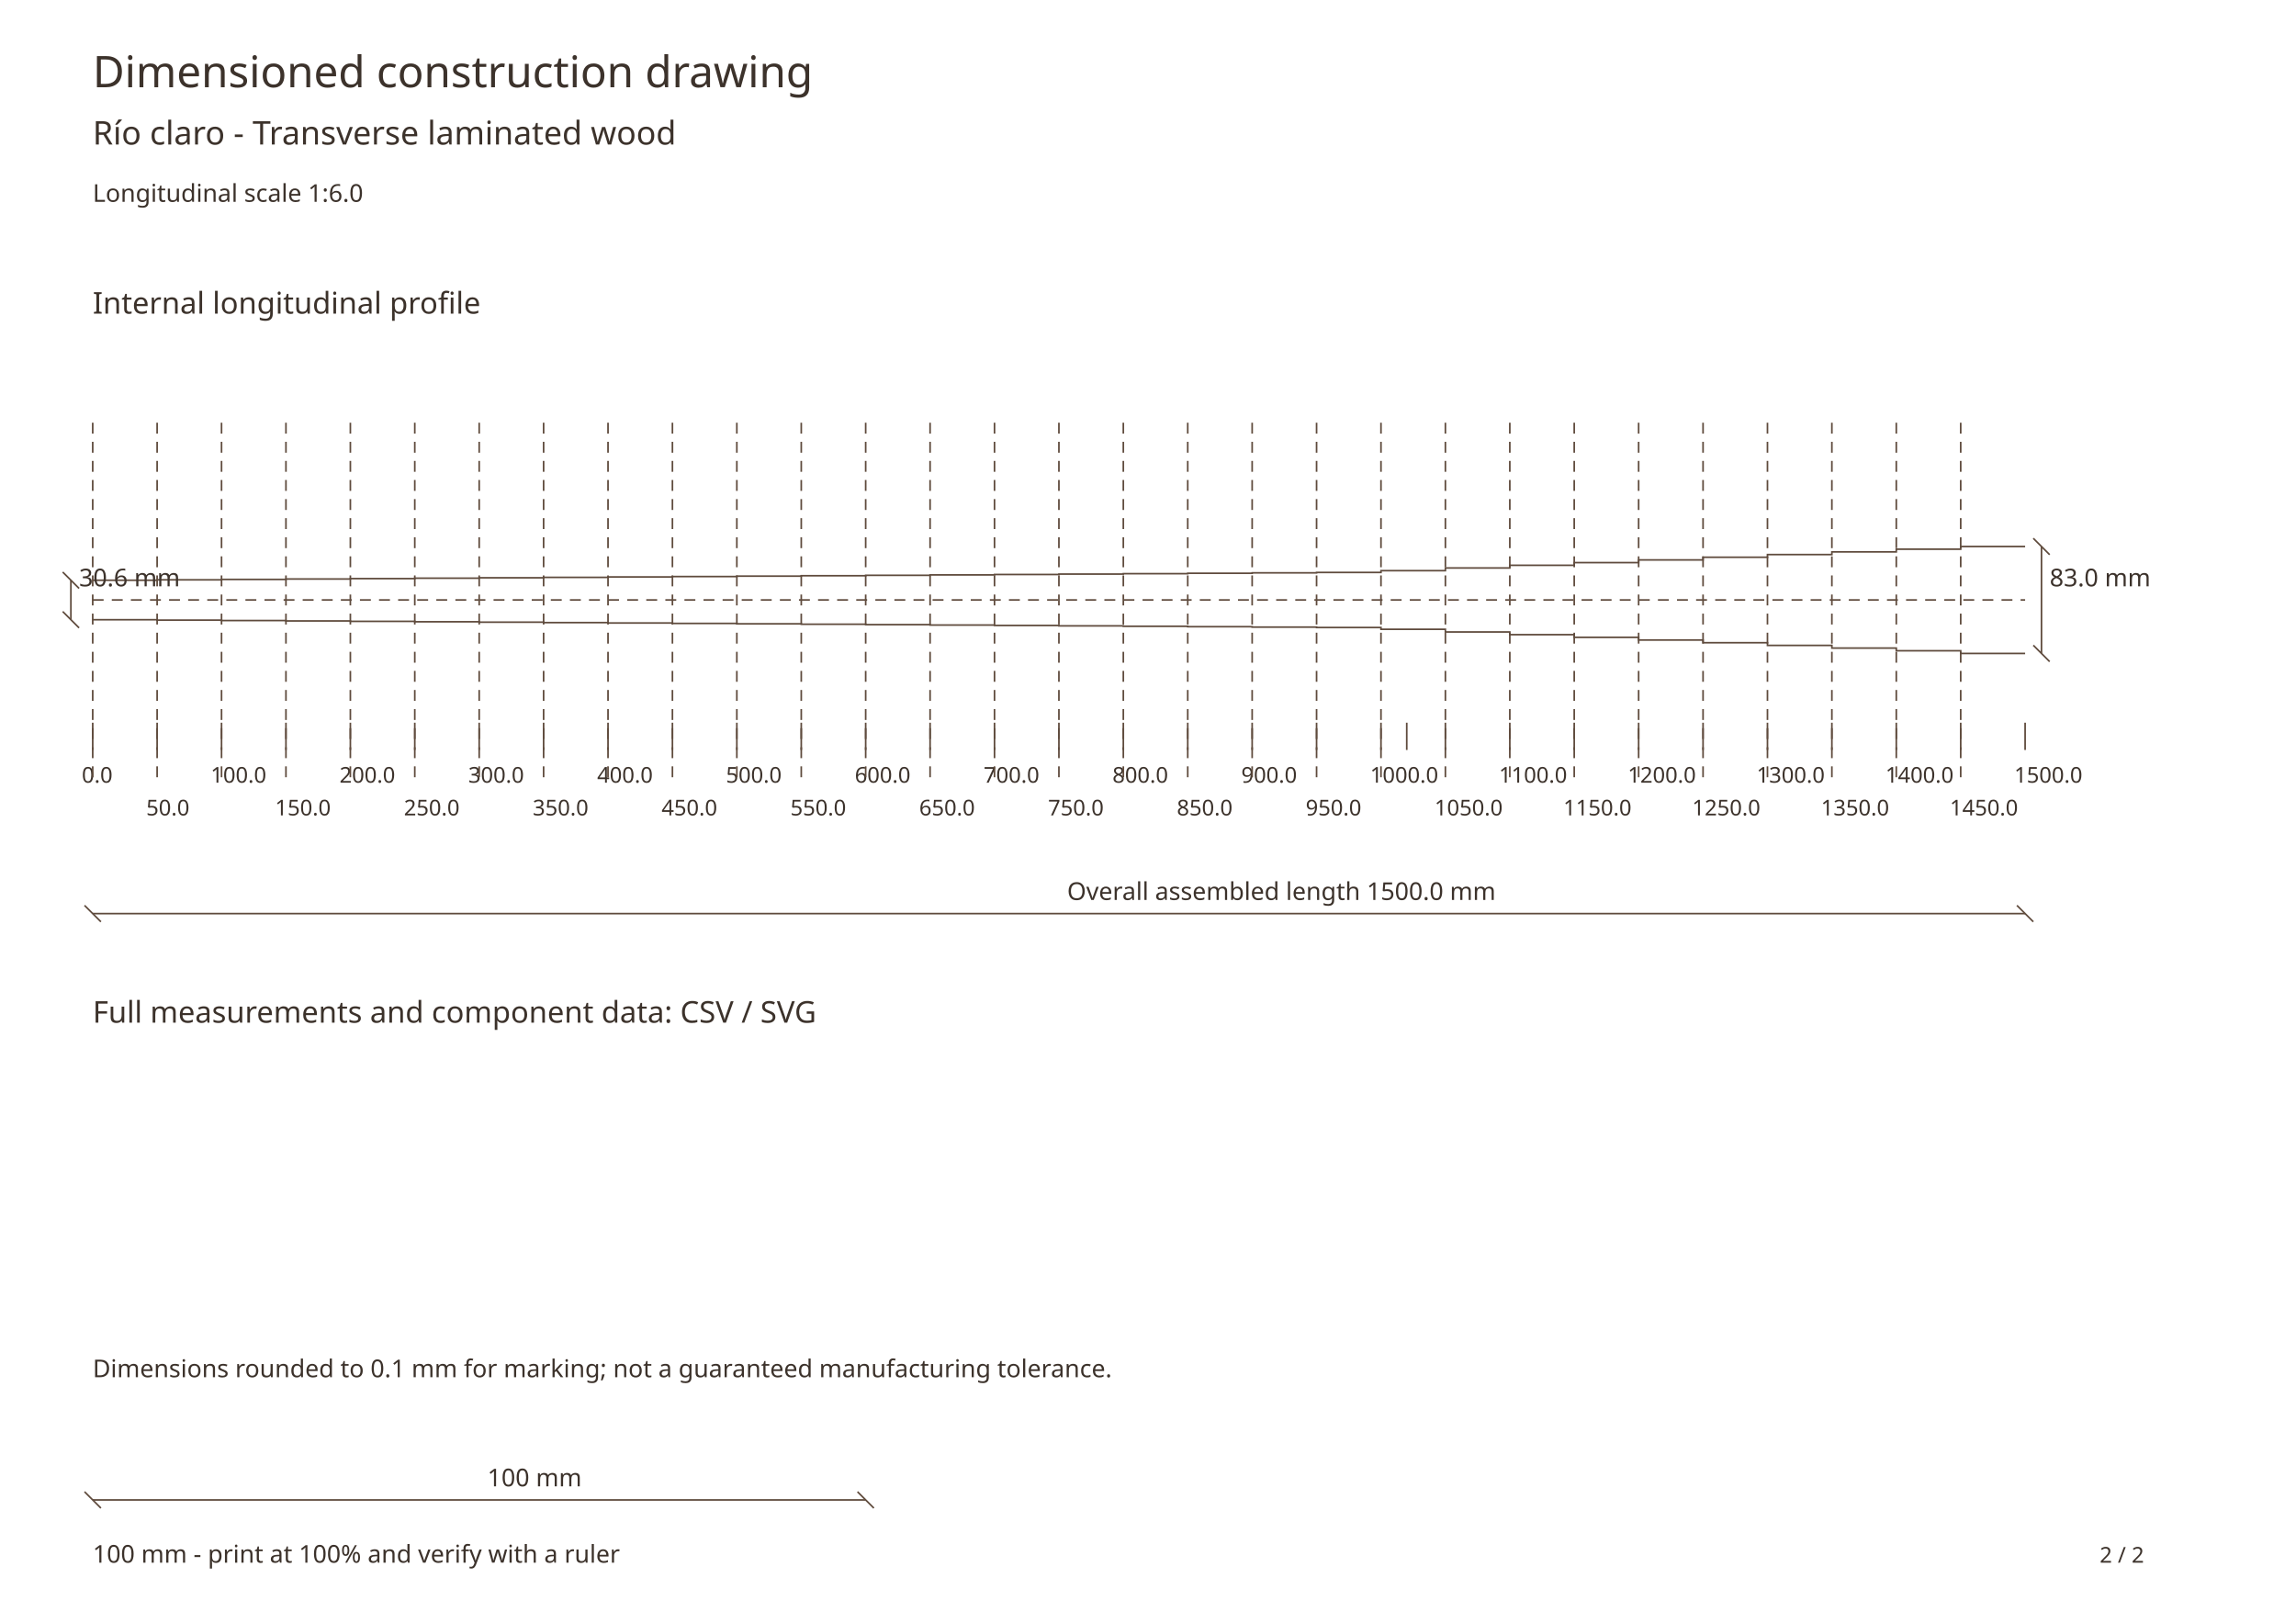
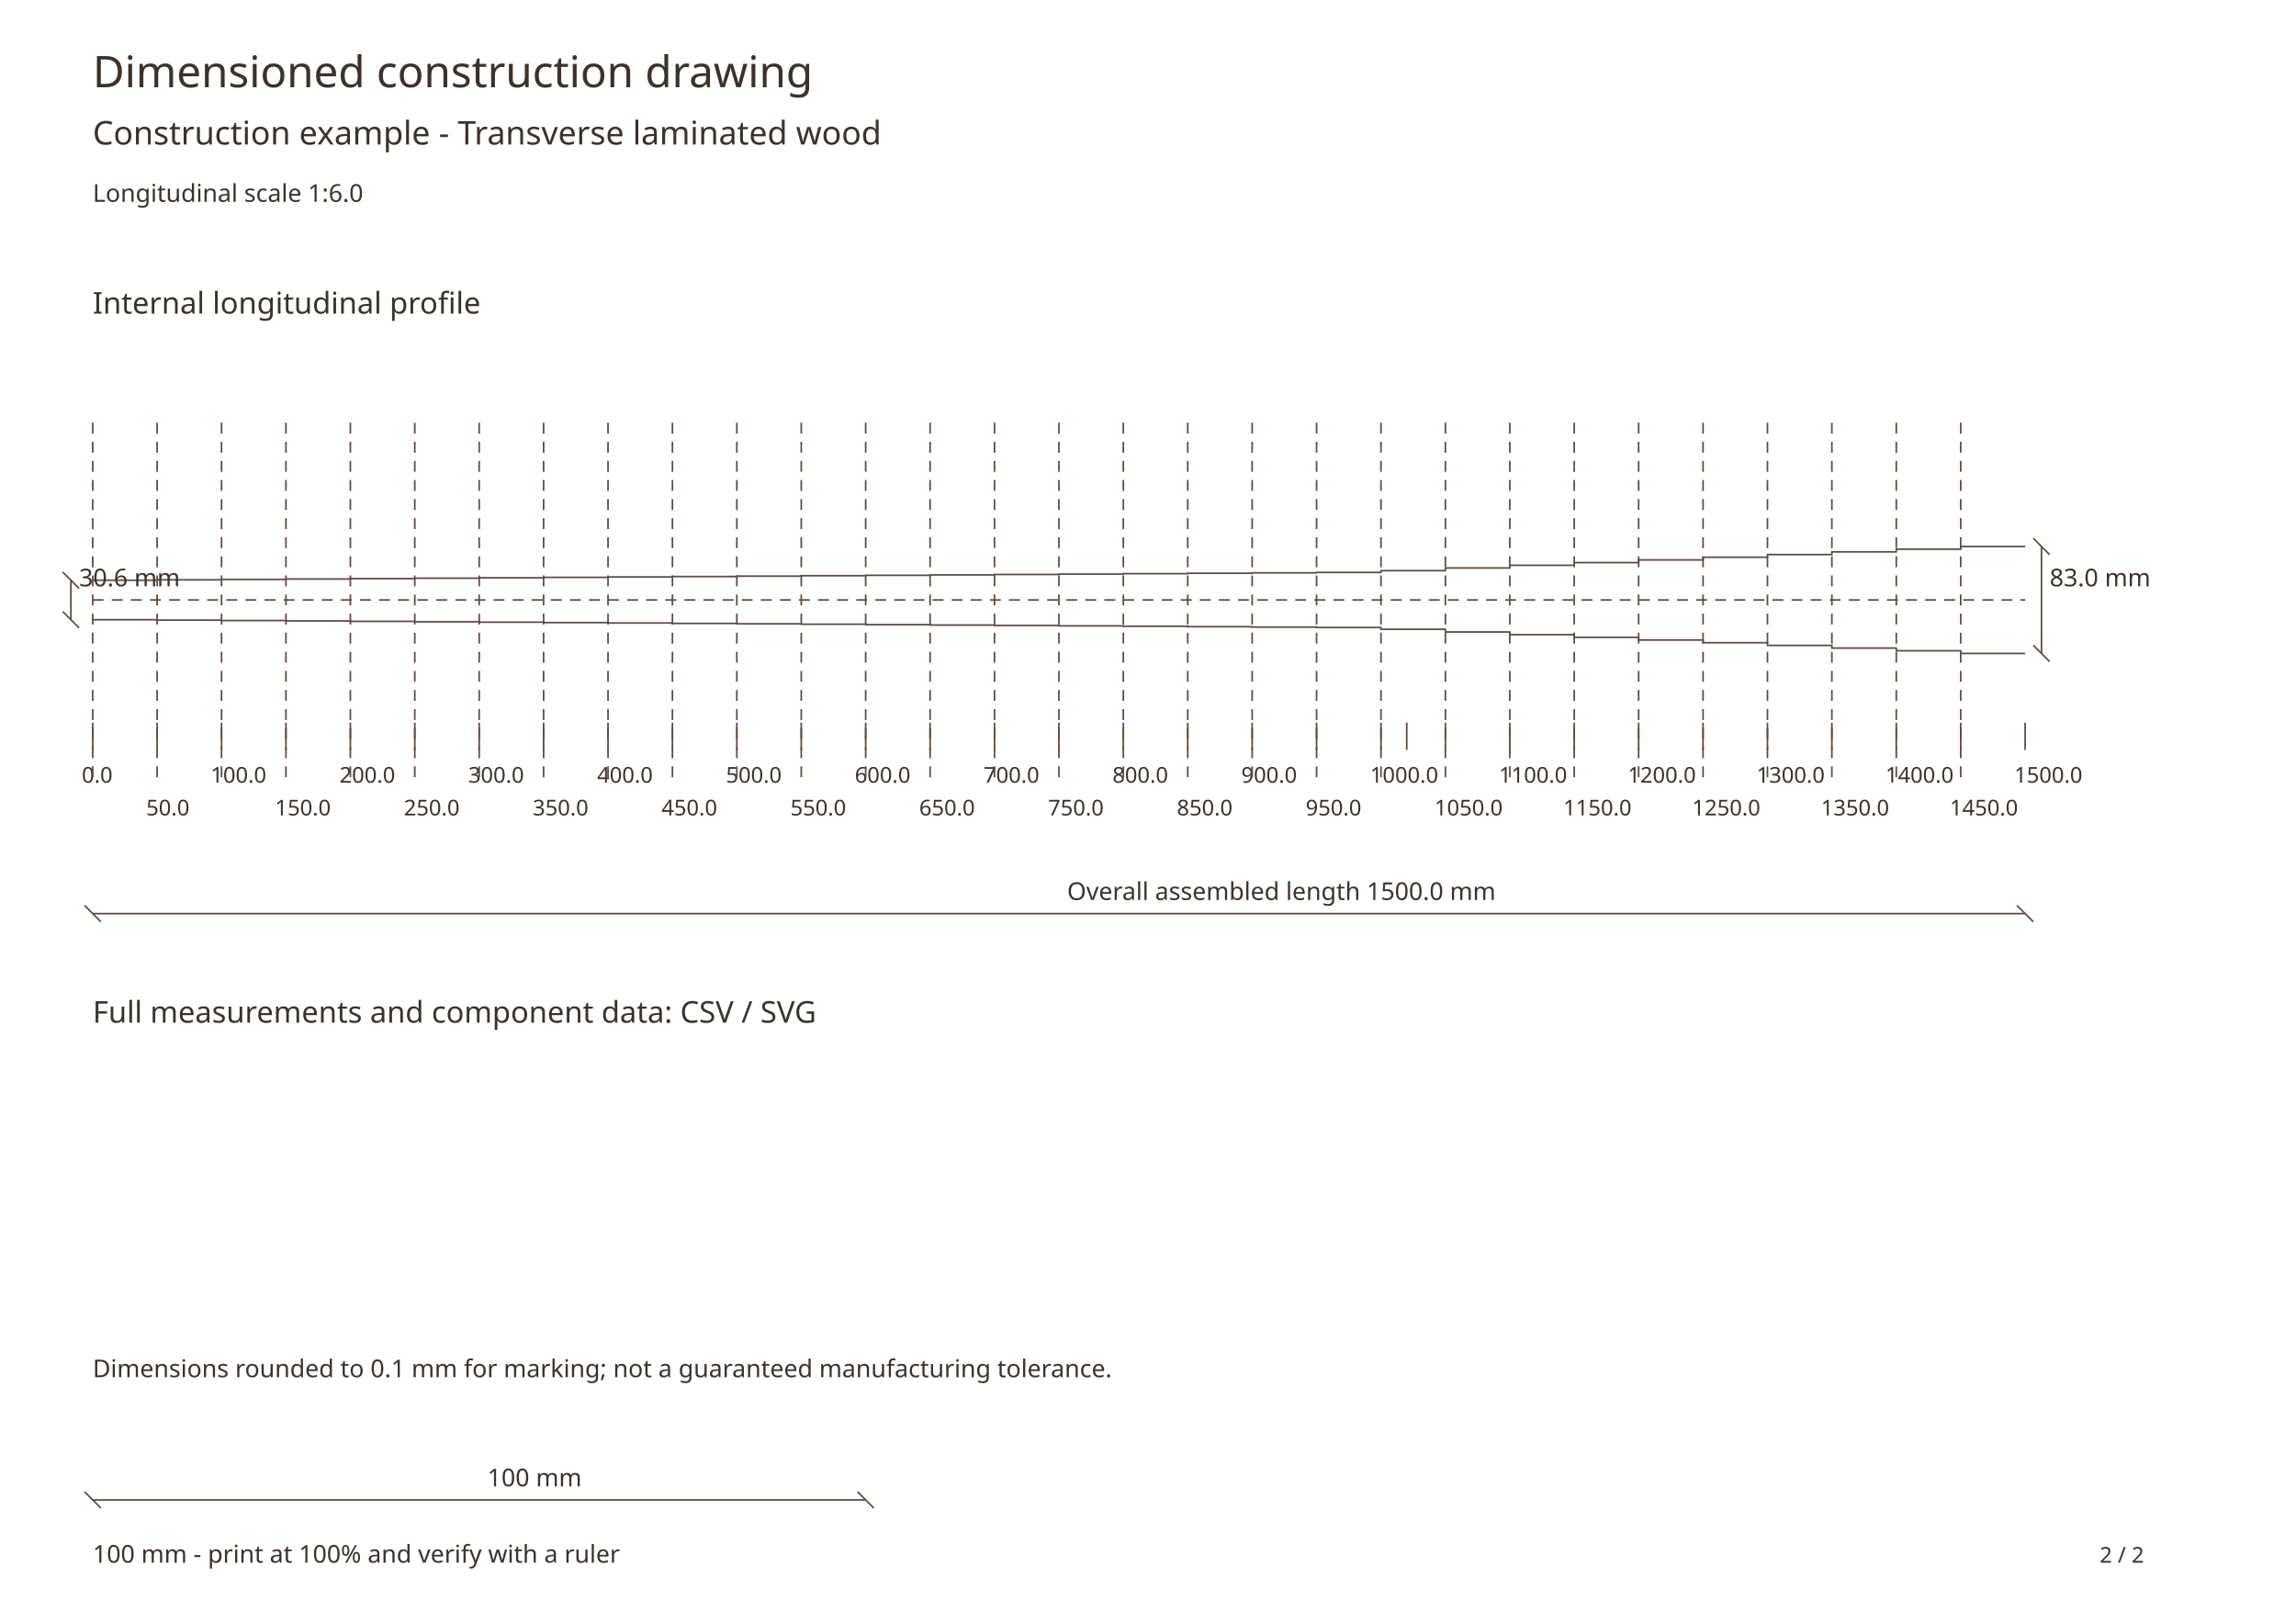
<svg xmlns="http://www.w3.org/2000/svg" width="842.0pt" height="595.0pt" viewBox="0 0 842.0 595.0" data-length-mm="1500.0">
  <text x="34" y="32" font-size="16.0" font-family="sans-serif" fill="#3c322b" font-weight="normal">Dimensioned construction drawing</text>
-   <text x="34" y="53" font-size="12.0" font-family="sans-serif" fill="#3c322b" font-weight="normal">Río claro - Transverse laminated wood</text>
+   <text x="34" y="53" font-size="12.0" font-family="sans-serif" fill="#3c322b" font-weight="normal">Construction example - Transverse laminated wood</text>
  <text x="34" y="74" font-size="9.0" font-family="sans-serif" fill="#3c322b" font-weight="normal">Longitudinal scale 1:6.0</text>
  <polyline data-cavity="false" points="34,212.763 57.622,212.763 57.622,212.612 81.244,212.612 81.244,212.462 104.866,212.462 104.866,212.311 128.488,212.311 128.488,212.161 152.11,212.161 152.11,212.01 175.732,212.01 175.732,211.86 199.354,211.86 199.354,211.709 222.976,211.709 222.976,211.559 246.598,211.559 246.598,211.408 270.22,211.408 270.22,211.258 293.843,211.258 293.843,211.107 317.465,211.107 317.465,210.956 341.087,210.956 341.087,210.806 364.709,210.806 364.709,210.655 388.331,210.655 388.331,210.505 411.953,210.505 411.953,210.354 435.575,210.354 435.575,210.204 459.197,210.204 459.197,210.053 482.819,210.053 482.819,209.903 506.441,209.903 506.441,209.252 530.063,209.252 530.063,208.268 553.685,208.268 553.685,207.283 577.307,207.283 577.307,206.299 600.929,206.299 600.929,205.315 624.551,205.315 624.551,204.331 648.173,204.331 648.173,203.346 671.795,203.346 671.795,202.362 695.417,202.362 695.417,201.378 719.039,201.378 719.039,200.394 742.661,200.394" stroke="#5f4b3d" stroke-width="0.6" fill="none" stroke-dasharray="none" />
  <polyline data-cavity="false" points="34,227.237 57.622,227.237 57.622,227.388 81.244,227.388 81.244,227.538 104.866,227.538 104.866,227.689 128.488,227.689 128.488,227.839 152.11,227.839 152.11,227.99 175.732,227.99 175.732,228.14 199.354,228.14 199.354,228.291 222.976,228.291 222.976,228.441 246.598,228.441 246.598,228.592 270.22,228.592 270.22,228.742 293.843,228.742 293.843,228.893 317.465,228.893 317.465,229.044 341.087,229.044 341.087,229.194 364.709,229.194 364.709,229.345 388.331,229.345 388.331,229.495 411.953,229.495 411.953,229.646 435.575,229.646 435.575,229.796 459.197,229.796 459.197,229.947 482.819,229.947 482.819,230.097 506.441,230.097 506.441,230.748 530.063,230.748 530.063,231.732 553.685,231.732 553.685,232.717 577.307,232.717 577.307,233.701 600.929,233.701 600.929,234.685 624.551,234.685 624.551,235.669 648.173,235.669 648.173,236.654 671.795,236.654 671.795,237.638 695.417,237.638 695.417,238.622 719.039,238.622 719.039,239.606 742.661,239.606" stroke="#5f4b3d" stroke-width="0.6" fill="none" stroke-dasharray="none" />
  <polyline data-cavity="false" points="34,220 742.661,220" stroke="#5f4b3d" stroke-width="0.6" fill="none" stroke-dasharray="4 3" />
  <text x="34" y="115" font-size="11.0" font-family="sans-serif" fill="#3c322b" font-weight="normal">Internal longitudinal profile</text>
  <polyline data-cavity="false" points="34,335 742.661,335" stroke="#5f4b3d" stroke-width="0.6" fill="none" stroke-dasharray="none" />
  <polyline data-cavity="false" points="31,332 37,338" stroke="#5f4b3d" stroke-width="0.6" fill="none" stroke-dasharray="none" />
  <polyline data-cavity="false" points="739.661,332 745.661,338" stroke="#5f4b3d" stroke-width="0.6" fill="none" stroke-dasharray="none" />
  <text x="391.331" y="330" font-size="9.0" font-family="sans-serif" fill="#3c322b" font-weight="normal">Overall assembled length 1500.0 mm</text>
  <polyline data-cavity="false" points="26,212.763 26,227.237" stroke="#5f4b3d" stroke-width="0.6" fill="none" stroke-dasharray="none" />
  <polyline data-cavity="false" points="23,209.763 29,215.763" stroke="#5f4b3d" stroke-width="0.6" fill="none" stroke-dasharray="none" />
  <polyline data-cavity="false" points="23,224.237 29,230.237" stroke="#5f4b3d" stroke-width="0.6" fill="none" stroke-dasharray="none" />
  <text x="29" y="215" font-size="9.0" font-family="sans-serif" fill="#3c322b" font-weight="normal">30.6 mm</text>
  <polyline data-cavity="false" points="748.661,200.394 748.661,239.606" stroke="#5f4b3d" stroke-width="0.6" fill="none" stroke-dasharray="none" />
  <polyline data-cavity="false" points="745.661,197.394 751.661,203.394" stroke="#5f4b3d" stroke-width="0.6" fill="none" stroke-dasharray="none" />
  <polyline data-cavity="false" points="745.661,236.606 751.661,242.606" stroke="#5f4b3d" stroke-width="0.6" fill="none" stroke-dasharray="none" />
  <text x="751.661" y="215" font-size="9.0" font-family="sans-serif" fill="#3c322b" font-weight="normal">83.0 mm</text>
  <polyline data-cavity="false" points="34,265 34,275" stroke="#5f4b3d" stroke-width="0.6" fill="none" stroke-dasharray="none" />
  <text x="30" y="287" font-size="8.0" font-family="sans-serif" fill="#3c322b" font-weight="normal">0.0</text>
  <polyline data-cavity="false" points="57.622,265 57.622,275" stroke="#5f4b3d" stroke-width="0.6" fill="none" stroke-dasharray="none" />
  <text x="53.622" y="299" font-size="8.0" font-family="sans-serif" fill="#3c322b" font-weight="normal">50.0</text>
  <polyline data-cavity="false" points="81.244,265 81.244,275" stroke="#5f4b3d" stroke-width="0.6" fill="none" stroke-dasharray="none" />
  <text x="77.244" y="287" font-size="8.0" font-family="sans-serif" fill="#3c322b" font-weight="normal">100.0</text>
  <polyline data-cavity="false" points="104.866,265 104.866,275" stroke="#5f4b3d" stroke-width="0.6" fill="none" stroke-dasharray="none" />
  <text x="100.866" y="299" font-size="8.0" font-family="sans-serif" fill="#3c322b" font-weight="normal">150.0</text>
  <polyline data-cavity="false" points="128.488,265 128.488,275" stroke="#5f4b3d" stroke-width="0.6" fill="none" stroke-dasharray="none" />
  <text x="124.488" y="287" font-size="8.0" font-family="sans-serif" fill="#3c322b" font-weight="normal">200.0</text>
  <polyline data-cavity="false" points="152.11,265 152.11,275" stroke="#5f4b3d" stroke-width="0.6" fill="none" stroke-dasharray="none" />
  <text x="148.11" y="299" font-size="8.0" font-family="sans-serif" fill="#3c322b" font-weight="normal">250.0</text>
  <polyline data-cavity="false" points="175.732,265 175.732,275" stroke="#5f4b3d" stroke-width="0.6" fill="none" stroke-dasharray="none" />
  <text x="171.732" y="287" font-size="8.0" font-family="sans-serif" fill="#3c322b" font-weight="normal">300.0</text>
  <polyline data-cavity="false" points="199.354,265 199.354,275" stroke="#5f4b3d" stroke-width="0.6" fill="none" stroke-dasharray="none" />
  <text x="195.354" y="299" font-size="8.0" font-family="sans-serif" fill="#3c322b" font-weight="normal">350.0</text>
  <polyline data-cavity="false" points="222.976,265 222.976,275" stroke="#5f4b3d" stroke-width="0.6" fill="none" stroke-dasharray="none" />
  <text x="218.976" y="287" font-size="8.0" font-family="sans-serif" fill="#3c322b" font-weight="normal">400.0</text>
  <polyline data-cavity="false" points="246.598,265 246.598,275" stroke="#5f4b3d" stroke-width="0.6" fill="none" stroke-dasharray="none" />
  <text x="242.598" y="299" font-size="8.0" font-family="sans-serif" fill="#3c322b" font-weight="normal">450.0</text>
  <polyline data-cavity="false" points="270.22,265 270.22,275" stroke="#5f4b3d" stroke-width="0.6" fill="none" stroke-dasharray="none" />
  <text x="266.22" y="287" font-size="8.0" font-family="sans-serif" fill="#3c322b" font-weight="normal">500.0</text>
  <polyline data-cavity="false" points="293.843,265 293.843,275" stroke="#5f4b3d" stroke-width="0.6" fill="none" stroke-dasharray="none" />
  <text x="289.843" y="299" font-size="8.0" font-family="sans-serif" fill="#3c322b" font-weight="normal">550.0</text>
  <polyline data-cavity="false" points="317.465,265 317.465,275" stroke="#5f4b3d" stroke-width="0.6" fill="none" stroke-dasharray="none" />
  <text x="313.465" y="287" font-size="8.0" font-family="sans-serif" fill="#3c322b" font-weight="normal">600.0</text>
  <polyline data-cavity="false" points="341.087,265 341.087,275" stroke="#5f4b3d" stroke-width="0.6" fill="none" stroke-dasharray="none" />
  <text x="337.087" y="299" font-size="8.0" font-family="sans-serif" fill="#3c322b" font-weight="normal">650.0</text>
  <polyline data-cavity="false" points="364.709,265 364.709,275" stroke="#5f4b3d" stroke-width="0.6" fill="none" stroke-dasharray="none" />
  <text x="360.709" y="287" font-size="8.0" font-family="sans-serif" fill="#3c322b" font-weight="normal">700.0</text>
  <polyline data-cavity="false" points="388.331,265 388.331,275" stroke="#5f4b3d" stroke-width="0.6" fill="none" stroke-dasharray="none" />
  <text x="384.331" y="299" font-size="8.0" font-family="sans-serif" fill="#3c322b" font-weight="normal">750.0</text>
  <polyline data-cavity="false" points="411.953,265 411.953,275" stroke="#5f4b3d" stroke-width="0.6" fill="none" stroke-dasharray="none" />
  <text x="407.953" y="287" font-size="8.0" font-family="sans-serif" fill="#3c322b" font-weight="normal">800.0</text>
  <polyline data-cavity="false" points="435.575,265 435.575,275" stroke="#5f4b3d" stroke-width="0.6" fill="none" stroke-dasharray="none" />
  <text x="431.575" y="299" font-size="8.0" font-family="sans-serif" fill="#3c322b" font-weight="normal">850.0</text>
  <polyline data-cavity="false" points="459.197,265 459.197,275" stroke="#5f4b3d" stroke-width="0.6" fill="none" stroke-dasharray="none" />
  <text x="455.197" y="287" font-size="8.0" font-family="sans-serif" fill="#3c322b" font-weight="normal">900.0</text>
  <polyline data-cavity="false" points="482.819,265 482.819,275" stroke="#5f4b3d" stroke-width="0.6" fill="none" stroke-dasharray="none" />
  <text x="478.819" y="299" font-size="8.0" font-family="sans-serif" fill="#3c322b" font-weight="normal">950.0</text>
  <polyline data-cavity="false" points="506.441,265 506.441,275" stroke="#5f4b3d" stroke-width="0.6" fill="none" stroke-dasharray="none" />
  <text x="502.441" y="287" font-size="8.0" font-family="sans-serif" fill="#3c322b" font-weight="normal">1000.0</text>
  <polyline data-cavity="false" points="515.89,265 515.89,275" stroke="#5f4b3d" stroke-width="0.6" fill="none" stroke-dasharray="none" />
  <polyline data-cavity="false" points="530.063,265 530.063,275" stroke="#5f4b3d" stroke-width="0.6" fill="none" stroke-dasharray="none" />
  <text x="526.063" y="299" font-size="8.0" font-family="sans-serif" fill="#3c322b" font-weight="normal">1050.0</text>
  <polyline data-cavity="false" points="553.685,265 553.685,275" stroke="#5f4b3d" stroke-width="0.6" fill="none" stroke-dasharray="none" />
  <text x="549.685" y="287" font-size="8.0" font-family="sans-serif" fill="#3c322b" font-weight="normal">1100.0</text>
  <polyline data-cavity="false" points="577.307,265 577.307,275" stroke="#5f4b3d" stroke-width="0.6" fill="none" stroke-dasharray="none" />
  <text x="573.307" y="299" font-size="8.0" font-family="sans-serif" fill="#3c322b" font-weight="normal">1150.0</text>
  <polyline data-cavity="false" points="600.929,265 600.929,275" stroke="#5f4b3d" stroke-width="0.6" fill="none" stroke-dasharray="none" />
  <text x="596.929" y="287" font-size="8.0" font-family="sans-serif" fill="#3c322b" font-weight="normal">1200.0</text>
  <polyline data-cavity="false" points="624.551,265 624.551,275" stroke="#5f4b3d" stroke-width="0.6" fill="none" stroke-dasharray="none" />
  <text x="620.551" y="299" font-size="8.0" font-family="sans-serif" fill="#3c322b" font-weight="normal">1250.0</text>
  <polyline data-cavity="false" points="648.173,265 648.173,275" stroke="#5f4b3d" stroke-width="0.6" fill="none" stroke-dasharray="none" />
  <text x="644.173" y="287" font-size="8.0" font-family="sans-serif" fill="#3c322b" font-weight="normal">1300.0</text>
  <polyline data-cavity="false" points="671.795,265 671.795,275" stroke="#5f4b3d" stroke-width="0.6" fill="none" stroke-dasharray="none" />
  <text x="667.795" y="299" font-size="8.0" font-family="sans-serif" fill="#3c322b" font-weight="normal">1350.0</text>
  <polyline data-cavity="false" points="695.417,265 695.417,275" stroke="#5f4b3d" stroke-width="0.6" fill="none" stroke-dasharray="none" />
  <text x="691.417" y="287" font-size="8.0" font-family="sans-serif" fill="#3c322b" font-weight="normal">1400.0</text>
  <polyline data-cavity="false" points="719.039,265 719.039,275" stroke="#5f4b3d" stroke-width="0.6" fill="none" stroke-dasharray="none" />
  <text x="715.039" y="299" font-size="8.0" font-family="sans-serif" fill="#3c322b" font-weight="normal">1450.0</text>
  <polyline data-cavity="false" points="742.661,265 742.661,275" stroke="#5f4b3d" stroke-width="0.6" fill="none" stroke-dasharray="none" />
  <text x="738.661" y="287" font-size="8.0" font-family="sans-serif" fill="#3c322b" font-weight="normal">1500.0</text>
  <polyline data-cavity="false" points="34,155 34,285" stroke="#5f4b3d" stroke-width="0.6" fill="none" stroke-dasharray="4 3" />
  <polyline data-cavity="false" points="57.622,155 57.622,285" stroke="#5f4b3d" stroke-width="0.6" fill="none" stroke-dasharray="4 3" />
  <polyline data-cavity="false" points="81.244,155 81.244,285" stroke="#5f4b3d" stroke-width="0.6" fill="none" stroke-dasharray="4 3" />
  <polyline data-cavity="false" points="104.866,155 104.866,285" stroke="#5f4b3d" stroke-width="0.6" fill="none" stroke-dasharray="4 3" />
  <polyline data-cavity="false" points="128.488,155 128.488,285" stroke="#5f4b3d" stroke-width="0.6" fill="none" stroke-dasharray="4 3" />
  <polyline data-cavity="false" points="152.11,155 152.11,285" stroke="#5f4b3d" stroke-width="0.6" fill="none" stroke-dasharray="4 3" />
  <polyline data-cavity="false" points="175.732,155 175.732,285" stroke="#5f4b3d" stroke-width="0.6" fill="none" stroke-dasharray="4 3" />
  <polyline data-cavity="false" points="199.354,155 199.354,285" stroke="#5f4b3d" stroke-width="0.6" fill="none" stroke-dasharray="4 3" />
  <polyline data-cavity="false" points="222.976,155 222.976,285" stroke="#5f4b3d" stroke-width="0.6" fill="none" stroke-dasharray="4 3" />
  <polyline data-cavity="false" points="246.598,155 246.598,285" stroke="#5f4b3d" stroke-width="0.6" fill="none" stroke-dasharray="4 3" />
  <polyline data-cavity="false" points="270.22,155 270.22,285" stroke="#5f4b3d" stroke-width="0.6" fill="none" stroke-dasharray="4 3" />
  <polyline data-cavity="false" points="293.843,155 293.843,285" stroke="#5f4b3d" stroke-width="0.6" fill="none" stroke-dasharray="4 3" />
  <polyline data-cavity="false" points="317.465,155 317.465,285" stroke="#5f4b3d" stroke-width="0.6" fill="none" stroke-dasharray="4 3" />
  <polyline data-cavity="false" points="341.087,155 341.087,285" stroke="#5f4b3d" stroke-width="0.6" fill="none" stroke-dasharray="4 3" />
  <polyline data-cavity="false" points="364.709,155 364.709,285" stroke="#5f4b3d" stroke-width="0.6" fill="none" stroke-dasharray="4 3" />
  <polyline data-cavity="false" points="388.331,155 388.331,285" stroke="#5f4b3d" stroke-width="0.6" fill="none" stroke-dasharray="4 3" />
  <polyline data-cavity="false" points="411.953,155 411.953,285" stroke="#5f4b3d" stroke-width="0.6" fill="none" stroke-dasharray="4 3" />
  <polyline data-cavity="false" points="435.575,155 435.575,285" stroke="#5f4b3d" stroke-width="0.6" fill="none" stroke-dasharray="4 3" />
  <polyline data-cavity="false" points="459.197,155 459.197,285" stroke="#5f4b3d" stroke-width="0.6" fill="none" stroke-dasharray="4 3" />
  <polyline data-cavity="false" points="482.819,155 482.819,285" stroke="#5f4b3d" stroke-width="0.6" fill="none" stroke-dasharray="4 3" />
  <polyline data-cavity="false" points="506.441,155 506.441,285" stroke="#5f4b3d" stroke-width="0.6" fill="none" stroke-dasharray="4 3" />
  <polyline data-cavity="false" points="530.063,155 530.063,285" stroke="#5f4b3d" stroke-width="0.6" fill="none" stroke-dasharray="4 3" />
  <polyline data-cavity="false" points="553.685,155 553.685,285" stroke="#5f4b3d" stroke-width="0.6" fill="none" stroke-dasharray="4 3" />
  <polyline data-cavity="false" points="577.307,155 577.307,285" stroke="#5f4b3d" stroke-width="0.6" fill="none" stroke-dasharray="4 3" />
  <polyline data-cavity="false" points="600.929,155 600.929,285" stroke="#5f4b3d" stroke-width="0.6" fill="none" stroke-dasharray="4 3" />
  <polyline data-cavity="false" points="624.551,155 624.551,285" stroke="#5f4b3d" stroke-width="0.6" fill="none" stroke-dasharray="4 3" />
  <polyline data-cavity="false" points="648.173,155 648.173,285" stroke="#5f4b3d" stroke-width="0.6" fill="none" stroke-dasharray="4 3" />
  <polyline data-cavity="false" points="671.795,155 671.795,285" stroke="#5f4b3d" stroke-width="0.6" fill="none" stroke-dasharray="4 3" />
  <polyline data-cavity="false" points="695.417,155 695.417,285" stroke="#5f4b3d" stroke-width="0.6" fill="none" stroke-dasharray="4 3" />
  <polyline data-cavity="false" points="719.039,155 719.039,285" stroke="#5f4b3d" stroke-width="0.6" fill="none" stroke-dasharray="4 3" />
  <text x="34" y="375" font-size="11.0" font-family="sans-serif" fill="#3c322b" font-weight="normal">Full measurements and component data: CSV / SVG</text>
  <text x="34" y="505" font-size="9.0" font-family="sans-serif" fill="#3c322b" font-weight="normal">Dimensions rounded to 0.1 mm for marking; not a guaranteed manufacturing tolerance.</text>
  <polyline data-cavity="false" points="34,550 317.465,550" stroke="#5f4b3d" stroke-width="0.6" fill="none" stroke-dasharray="none" />
  <polyline data-cavity="false" points="31,547 37,553" stroke="#5f4b3d" stroke-width="0.6" fill="none" stroke-dasharray="none" />
  <polyline data-cavity="false" points="314.465,547 320.465,553" stroke="#5f4b3d" stroke-width="0.6" fill="none" stroke-dasharray="none" />
  <text x="178.732" y="545" font-size="9.0" font-family="sans-serif" fill="#3c322b" font-weight="normal">100 mm</text>
  <text x="34" y="573" font-size="9.0" font-family="sans-serif" fill="#3c322b" font-weight="normal">100 mm - print at 100% and verify with a ruler</text>
  <text x="770" y="573" font-size="8.0" font-family="sans-serif" fill="#3c322b" font-weight="normal">2 / 2</text>
</svg>
